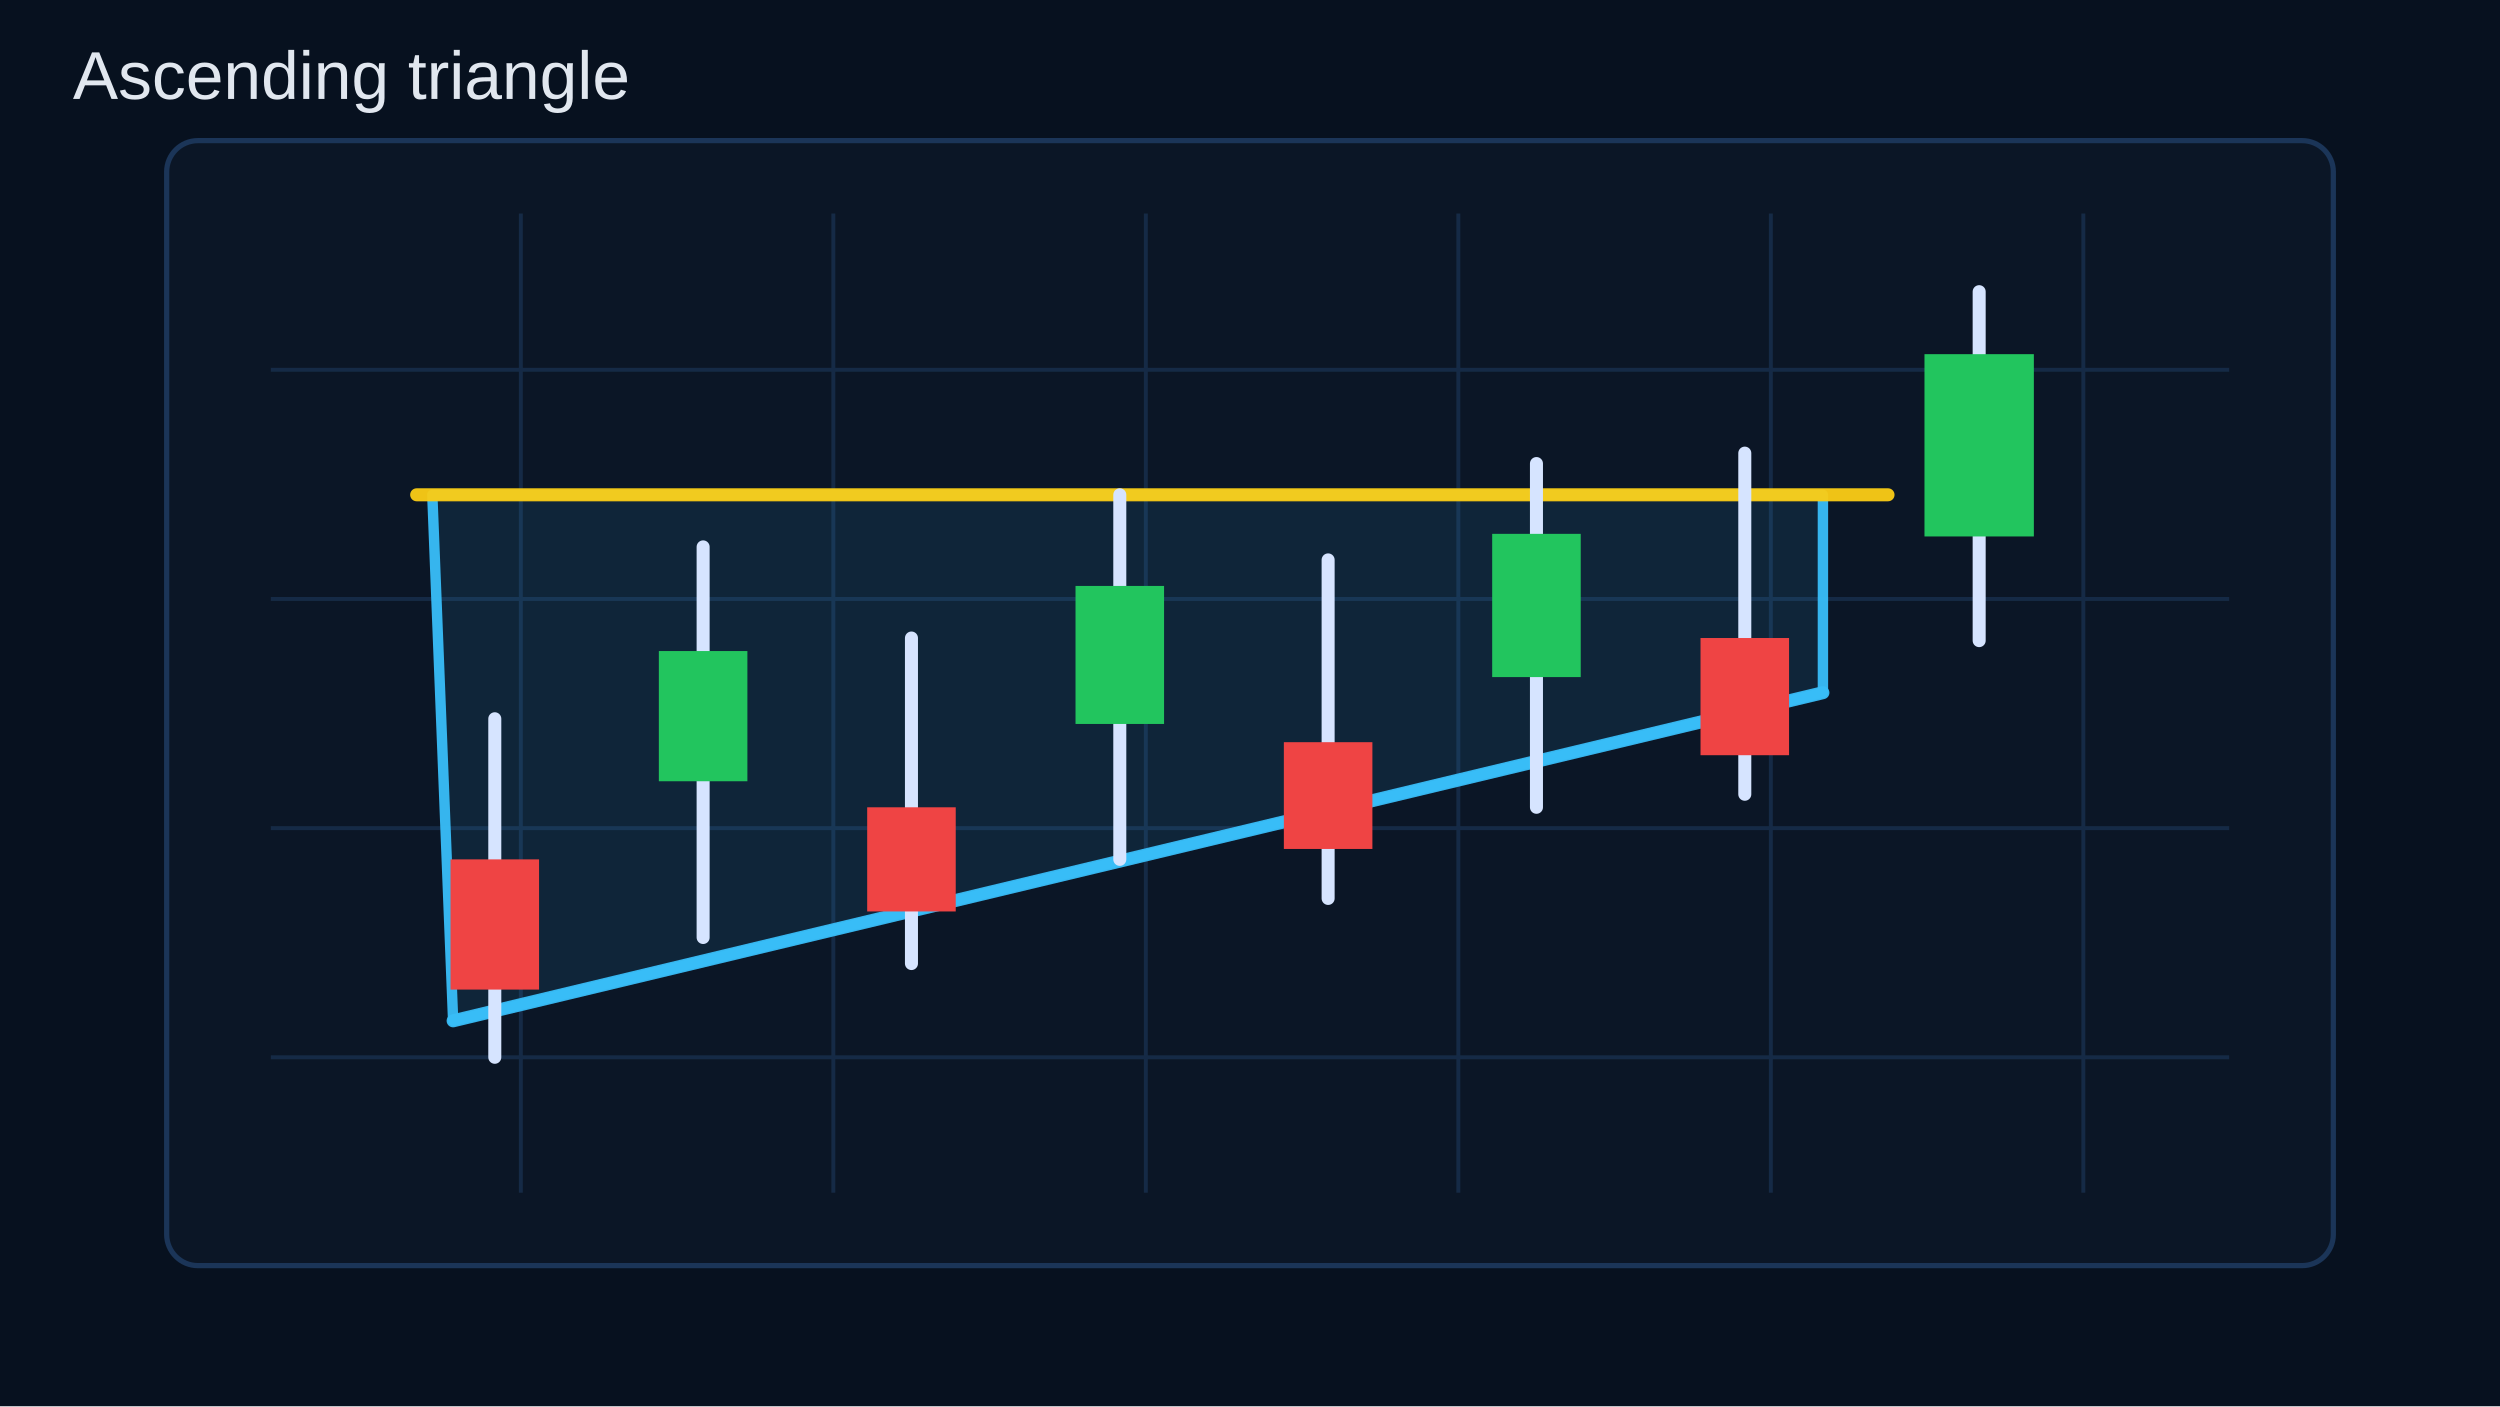
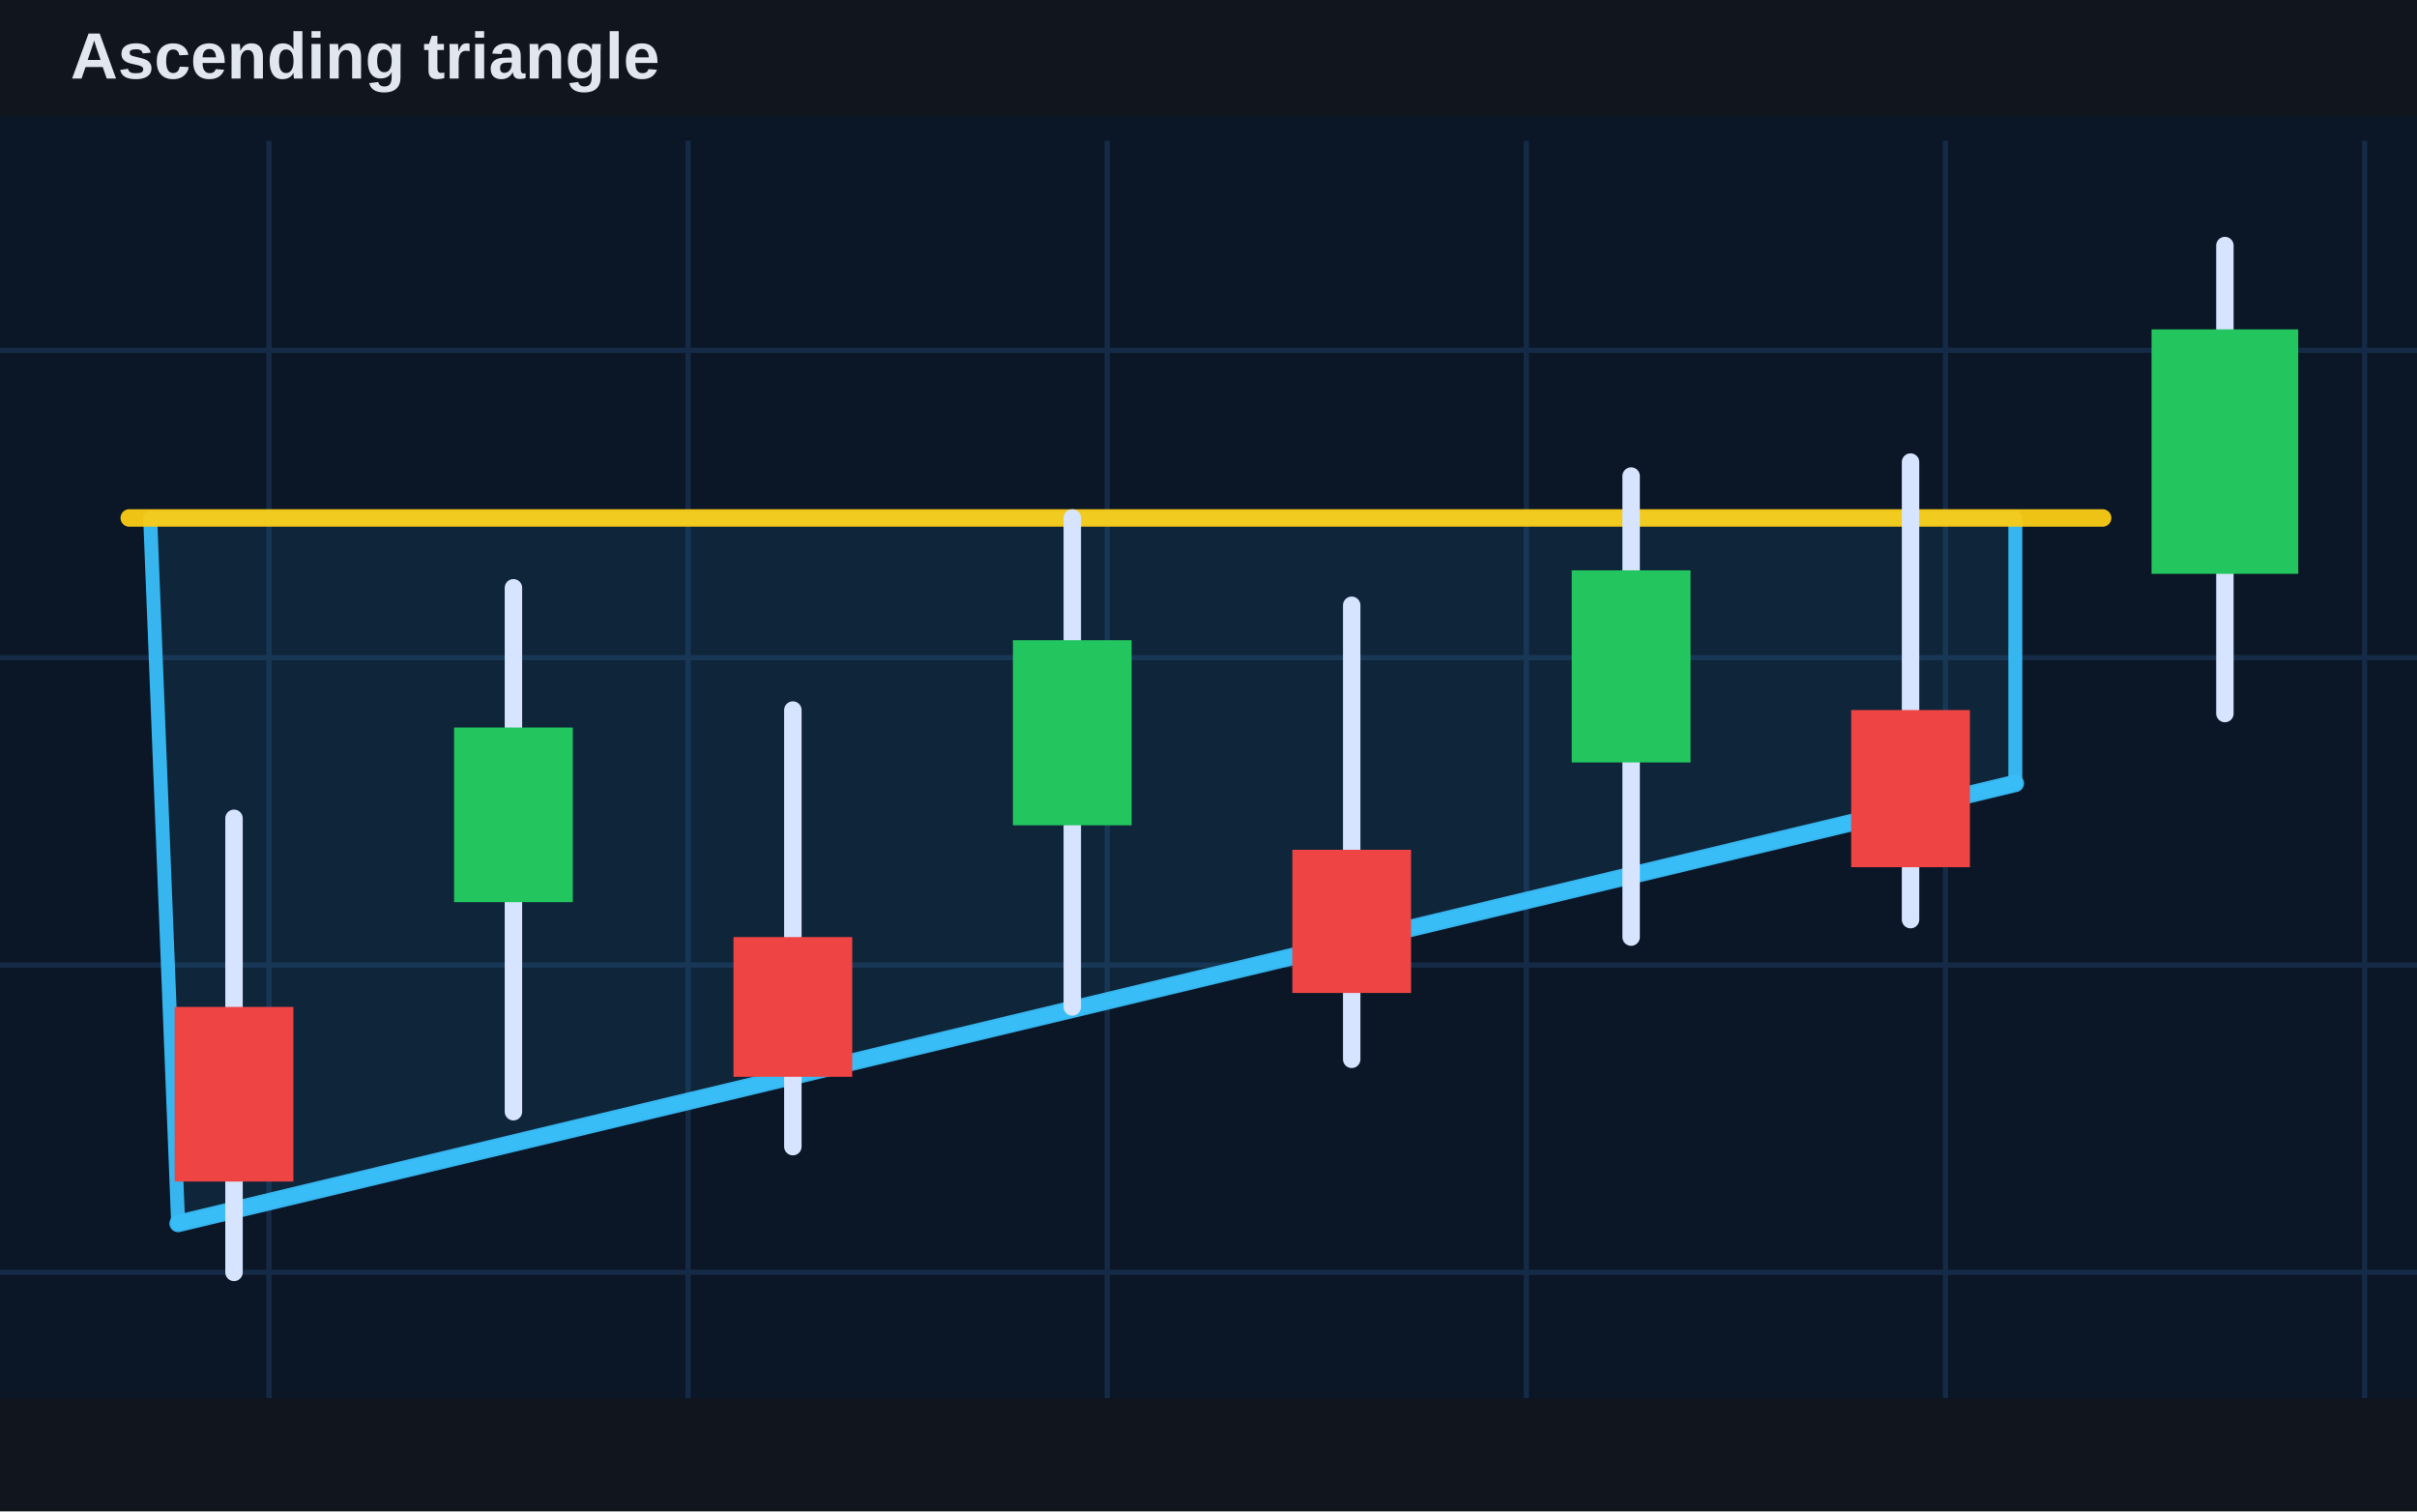
- <svg xmlns="http://www.w3.org/2000/svg" width="960" height="540" viewBox="0 0 960 540" aria-hidden="true">
-   <rect width="960" height="540" fill="#07111f" />
-   <rect x="64" y="54" width="832" height="432" rx="12" fill="#0b1626" stroke="#1b3558" stroke-width="2" />
-   <g stroke="#18304d" stroke-width="1.5" opacity=".8">
-     <path d="M104 142H856M104 230H856M104 318H856M104 406H856" />
-     <path d="M200 82V458M320 82V458M440 82V458M560 82V458M680 82V458M800 82V458" />
-   </g>
-   <polygon points="166,190 700,190 700,266 174,392" fill="#38bdf8" fill-opacity="0.1" stroke="#38bdf8" stroke-width="4" stroke-linejoin="round" opacity=".95" />
-   <path d="M160 190L725 190" fill="none" stroke="#facc15" stroke-width="5" stroke-linecap="round" opacity="0.95" />
-   <path d="M174 392L700 266" fill="none" stroke="#38bdf8" stroke-width="5" stroke-linecap="round" opacity="0.95" />
-   <g opacity="1">
-     <line x1="190" y1="276" x2="190" y2="406" stroke="#d6e4ff" stroke-width="5" stroke-linecap="round" />
-     <rect x="173" y="330" width="34" height="50" fill="#ef4444" />
-   </g>
-   <g opacity="1">
-     <line x1="270" y1="210" x2="270" y2="360" stroke="#d6e4ff" stroke-width="5" stroke-linecap="round" />
-     <rect x="253" y="250" width="34" height="50" fill="#22c55e" />
-   </g>
-   <g opacity="1">
-     <line x1="350" y1="245" x2="350" y2="370" stroke="#d6e4ff" stroke-width="5" stroke-linecap="round" />
-     <rect x="333" y="310" width="34" height="40" fill="#ef4444" />
-   </g>
-   <g opacity="1">
-     <line x1="430" y1="190" x2="430" y2="330" stroke="#d6e4ff" stroke-width="5" stroke-linecap="round" />
-     <rect x="413" y="225" width="34" height="53" fill="#22c55e" />
-   </g>
-   <g opacity="1">
-     <line x1="510" y1="215" x2="510" y2="345" stroke="#d6e4ff" stroke-width="5" stroke-linecap="round" />
-     <rect x="493" y="285" width="34" height="41" fill="#ef4444" />
-   </g>
-   <g opacity="1">
-     <line x1="590" y1="178" x2="590" y2="310" stroke="#d6e4ff" stroke-width="5" stroke-linecap="round" />
-     <rect x="573" y="205" width="34" height="55" fill="#22c55e" />
-   </g>
-   <g opacity="1">
-     <line x1="670" y1="174" x2="670" y2="305" stroke="#d6e4ff" stroke-width="5" stroke-linecap="round" />
-     <rect x="653" y="245" width="34" height="45" fill="#ef4444" />
-   </g>
-   <g opacity="1">
-     <line x1="760" y1="112" x2="760" y2="246" stroke="#d6e4ff" stroke-width="5" stroke-linecap="round" />
-     <rect x="739" y="136" width="42" height="70" fill="#22c55e" />
-   </g>
-   <text x="28" y="38" font-family="Arial, sans-serif" font-size="26" fill="#e1e7ef">Ascending triangle</text>
+ <svg xmlns="http://www.w3.org/2000/svg" role="img" viewBox="0 0 960 600.333">
+   <rect width="960" height="600.333" fill="#10151e" />
+   <text x="28" y="31.2" font-family="Arial, sans-serif" font-size="26" font-weight="700" fill="#e1e7ef">Ascending triangle</text>
+   <svg x="0" y="46.2" width="960" height="509.133" viewBox="123 75 692 367">
+     <rect width="960" height="540" fill="#07111f" />
+     <rect x="64" y="54" width="832" height="432" rx="12" fill="#0b1626" stroke="#1b3558" stroke-width="2" />
+     <g stroke="#18304d" stroke-width="1.5" opacity=".8">
+       <path d="M104 142H856M104 230H856M104 318H856M104 406H856" />
+       <path d="M200 82V458M320 82V458M440 82V458M560 82V458M680 82V458M800 82V458" />
+     </g>
+     <polygon points="166,190 700,190 700,266 174,392" fill="#38bdf8" fill-opacity="0.1" stroke="#38bdf8" stroke-width="4" stroke-linejoin="round" opacity=".95" />
+     <path d="M160 190L725 190" fill="none" stroke="#facc15" stroke-width="5" stroke-linecap="round" opacity="0.95" />
+     <path d="M174 392L700 266" fill="none" stroke="#38bdf8" stroke-width="5" stroke-linecap="round" opacity="0.95" />
+     <g opacity="1">
+       <line x1="190" y1="276" x2="190" y2="406" stroke="#d6e4ff" stroke-width="5" stroke-linecap="round" />
+       <rect x="173" y="330" width="34" height="50" fill="#ef4444" />
+     </g>
+     <g opacity="1">
+       <line x1="270" y1="210" x2="270" y2="360" stroke="#d6e4ff" stroke-width="5" stroke-linecap="round" />
+       <rect x="253" y="250" width="34" height="50" fill="#22c55e" />
+     </g>
+     <g opacity="1">
+       <line x1="350" y1="245" x2="350" y2="370" stroke="#d6e4ff" stroke-width="5" stroke-linecap="round" />
+       <rect x="333" y="310" width="34" height="40" fill="#ef4444" />
+     </g>
+     <g opacity="1">
+       <line x1="430" y1="190" x2="430" y2="330" stroke="#d6e4ff" stroke-width="5" stroke-linecap="round" />
+       <rect x="413" y="225" width="34" height="53" fill="#22c55e" />
+     </g>
+     <g opacity="1">
+       <line x1="510" y1="215" x2="510" y2="345" stroke="#d6e4ff" stroke-width="5" stroke-linecap="round" />
+       <rect x="493" y="285" width="34" height="41" fill="#ef4444" />
+     </g>
+     <g opacity="1">
+       <line x1="590" y1="178" x2="590" y2="310" stroke="#d6e4ff" stroke-width="5" stroke-linecap="round" />
+       <rect x="573" y="205" width="34" height="55" fill="#22c55e" />
+     </g>
+     <g opacity="1">
+       <line x1="670" y1="174" x2="670" y2="305" stroke="#d6e4ff" stroke-width="5" stroke-linecap="round" />
+       <rect x="653" y="245" width="34" height="45" fill="#ef4444" />
+     </g>
+     <g opacity="1">
+       <line x1="760" y1="112" x2="760" y2="246" stroke="#d6e4ff" stroke-width="5" stroke-linecap="round" />
+       <rect x="739" y="136" width="42" height="70" fill="#22c55e" />
+     </g>
+   </svg>
</svg>
